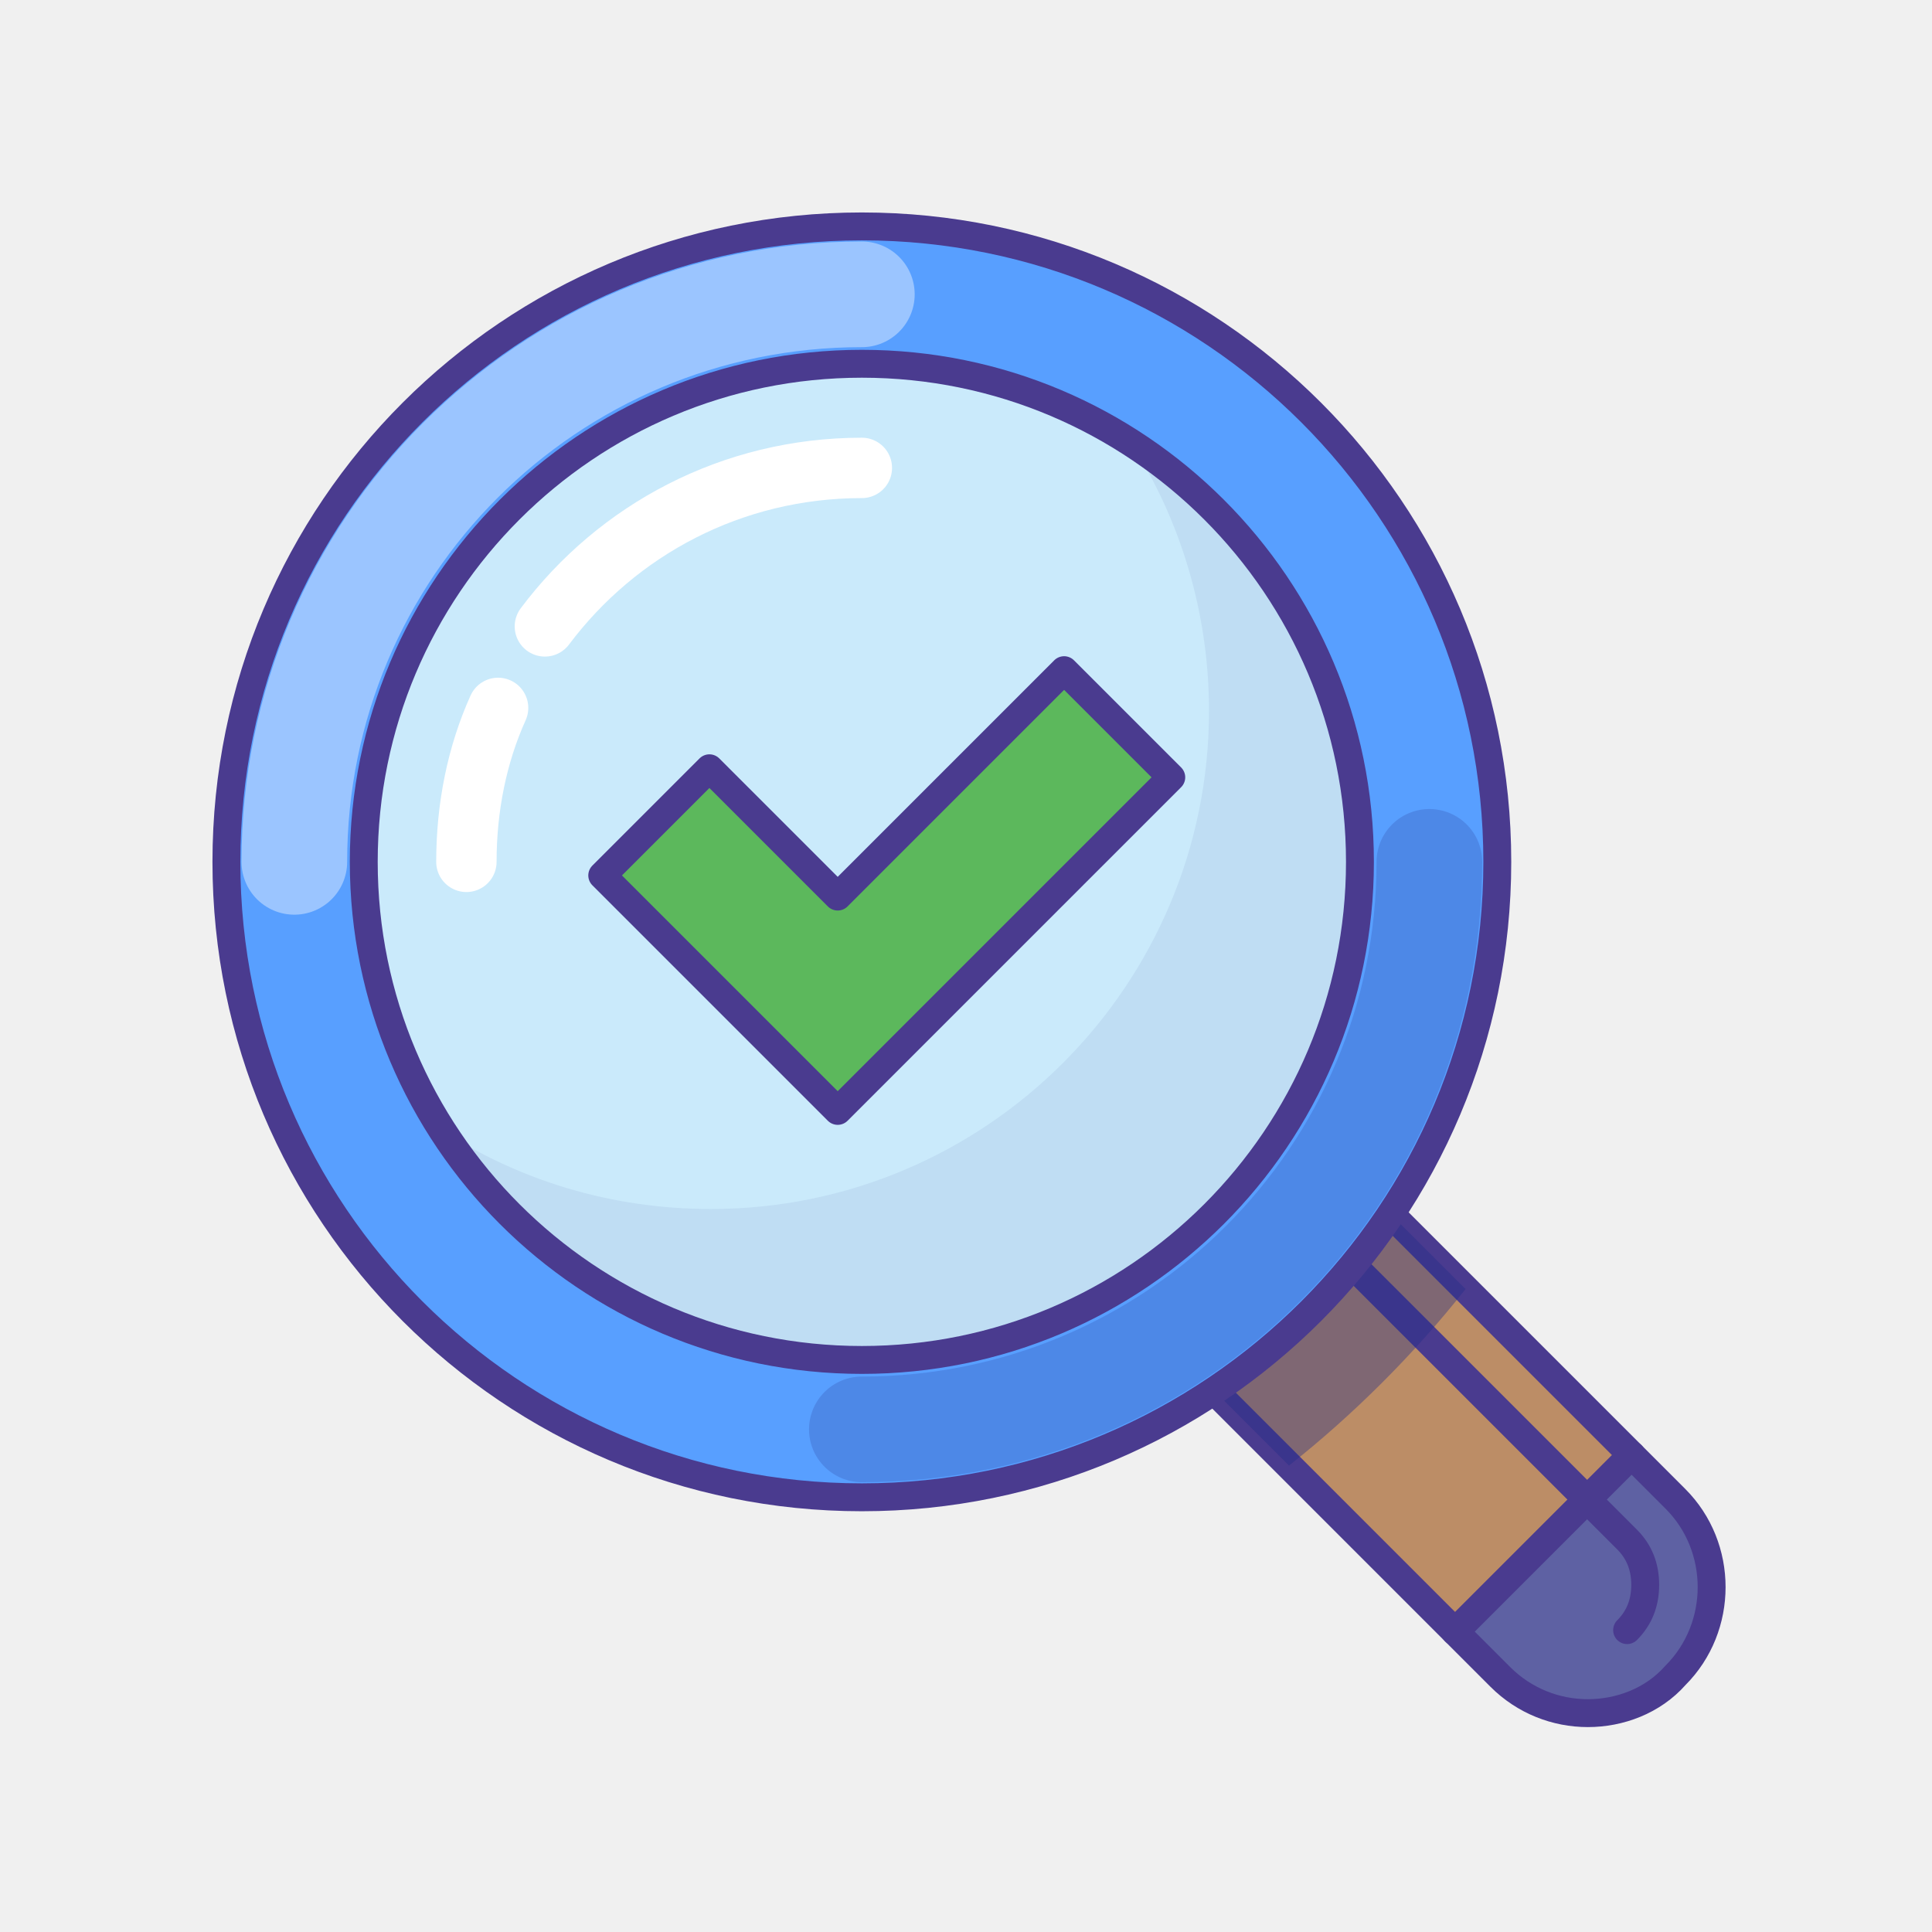
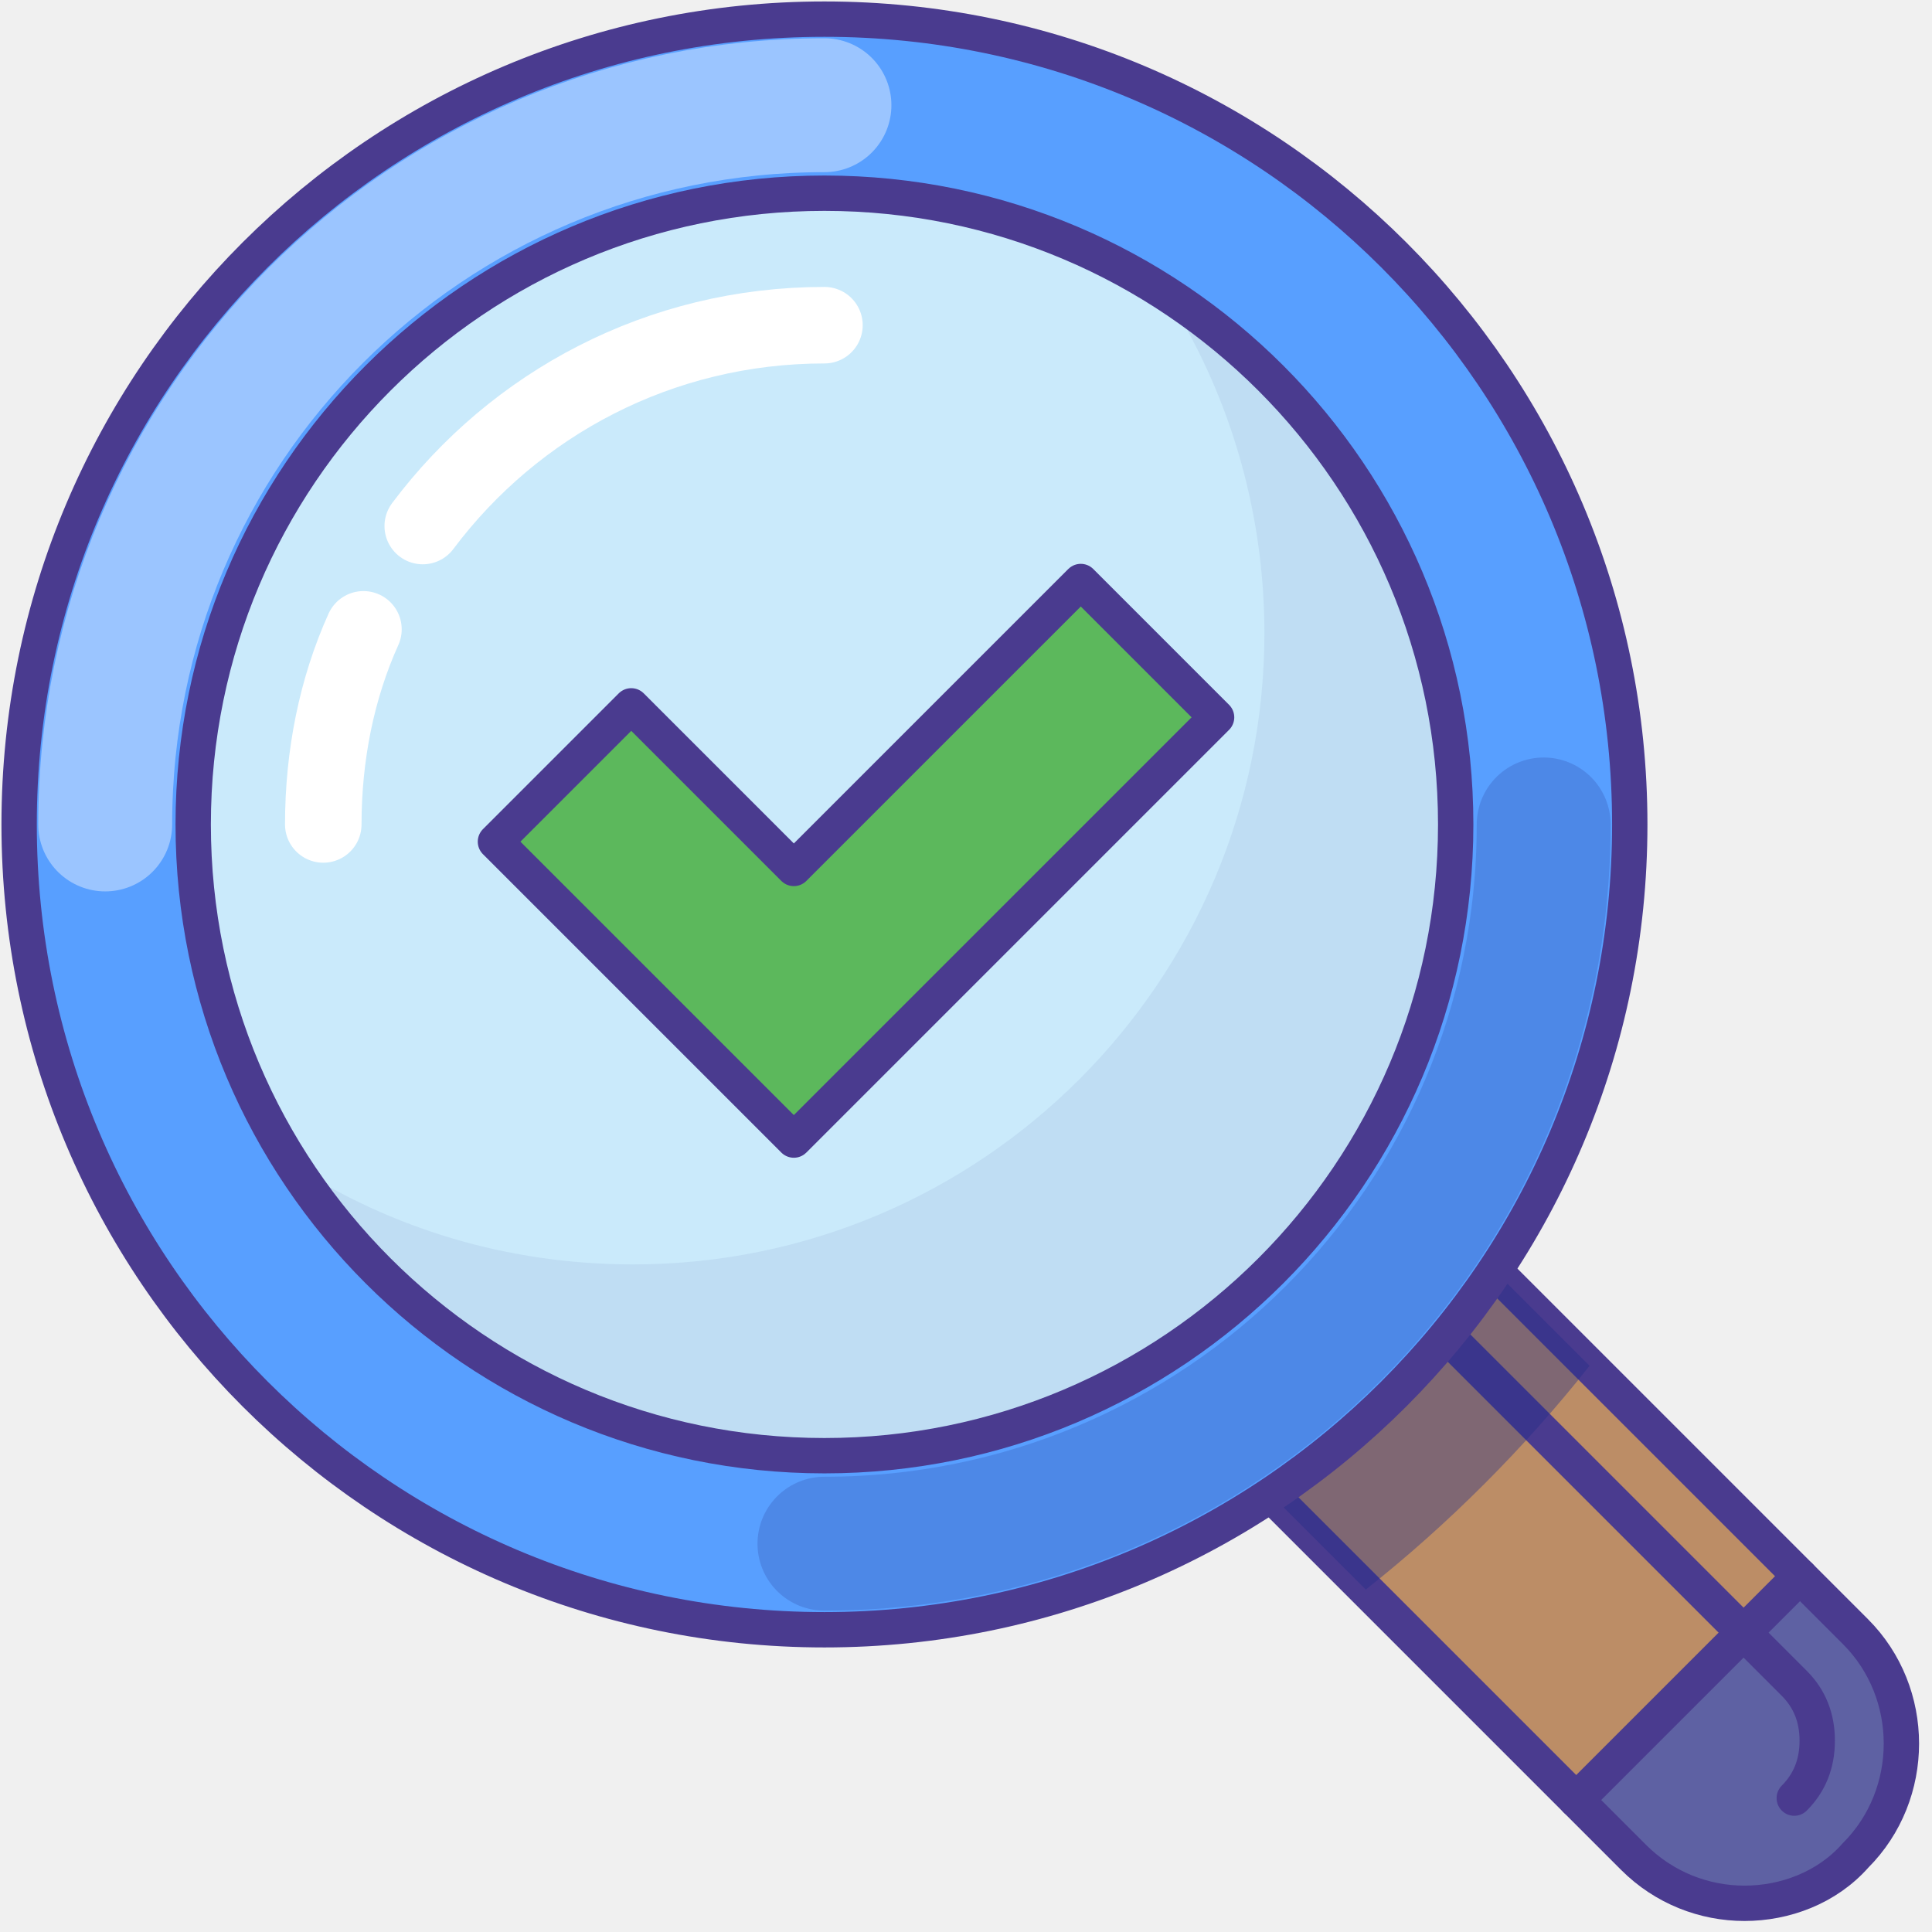
- <svg xmlns="http://www.w3.org/2000/svg" version="1.1" id="Layer_1" x="0px" y="0px" viewBox="0 0 128 128" style="enable-background:new 0 0 128 128;" xml:space="preserve">
-   <style type="text/css">
- 	.st0{fill:#BC8D66;}
- 	.st1{fill:#5E61A3;}
- 	.st2{fill:none;stroke:#4A3B8F;stroke-width:1.848;stroke-linecap:round;stroke-linejoin:round;stroke-miterlimit:10;}
- 	.st3{opacity:0.4;fill:#242C88;enable-background:new    ;}
- 	.st4{fill:#589FFF;}
- 	
- 		.st5{opacity:0.4;fill:none;stroke:#FFFFFF;stroke-width:7;stroke-linecap:round;stroke-linejoin:round;stroke-miterlimit:10;enable-background:new    ;}
- 	
- 		.st6{opacity:0.2;fill:none;stroke:#242C88;stroke-width:7;stroke-linecap:round;stroke-linejoin:round;stroke-miterlimit:10;enable-background:new    ;}
- 	.st7{fill:#FFFFFF;}
- 	.st8{fill:#CAEAFB;}
- 	.st9{opacity:7.000000e-002;fill:#242C88;enable-background:new    ;}
- 	.st10{fill:none;stroke:#FFFFFF;stroke-width:4;stroke-linecap:round;stroke-linejoin:round;stroke-miterlimit:10;}
- 	.st11{fill:#5CB85C;}
- </style>
-   <g>
-     <path class="st0" d="M105.2,113.5c-2.1,0-4.2-0.8-5.8-2.4L77.2,88.9c-3.2-3.2-3.2-8.5,0-11.7s8.5-3.2,11.7,0L111,99.3   c3.2,3.2,3.2,8.5,0,11.7C109.5,112.7,107.3,113.5,105.2,113.5z" />
-   </g>
-   <path class="st1" d="M99.4,111.1c1.6,1.6,3.7,2.4,5.8,2.4s4.2-0.8,5.8-2.4c3.2-3.2,3.2-8.5,0-11.7l-3-3l-11.7,11.7L99.4,111.1z" />
-   <g>
-     <path class="st2" d="M105.2,113.5c-2.1,0-4.2-0.8-5.8-2.4L77.2,88.9c-3.2-3.2-3.2-8.5,0-11.7s8.5-3.2,11.7,0L111,99.3   c3.2,3.2,3.2,8.5,0,11.7C109.5,112.7,107.3,113.5,105.2,113.5z" />
-     <path class="st2" d="M90.2,84.4l17.6,17.6c0.8,0.8,1.2,1.8,1.2,3s-0.4,2.2-1.2,3" />
-   </g>
-   <path class="st3" d="M88.9,77.2c-3.2-3.2-8.5-3.2-11.7,0s-3.2,8.5,0,11.7l8.2,8.2c4.3-3.4,8.3-7.4,11.7-11.7L88.9,77.2z" />
-   <circle class="st4" cx="57.1" cy="57.1" r="42.1" />
-   <path class="st5" d="M19.5,57.1c0-20.8,16.8-37.6,37.6-37.6" />
-   <path class="st6" d="M94.7,57.1c0,20.8-16.8,37.6-37.6,37.6" />
-   <circle class="st2" cx="57.1" cy="57.1" r="42.1" />
-   <circle class="st7" cx="57.1" cy="57.1" r="33" />
-   <circle class="st8" cx="57.1" cy="57.1" r="33" />
-   <path class="st9" d="M74.9,29.3c3.3,5.1,5.2,11.3,5.2,17.8c0,18.2-14.8,33-33,33c-6.6,0-12.7-1.9-17.8-5.2  c5.9,9.2,16.1,15.2,27.8,15.2c18.2,0,33-14.8,33-33C90.2,45.5,84.1,35.2,74.9,29.3z" />
-   <circle class="st2" cx="57.1" cy="57.1" r="33" />
-   <path class="st10" d="M36.1,41.5c4.8-6.4,12.4-10.5,21-10.5" />
-   <path class="st10" d="M30.9,57.1c0-3.6,0.7-7.1,2.1-10.2" />
-   <line class="st2" x1="96.4" y1="108.1" x2="108.1" y2="96.4" />
-   <g>
-     <polygon class="st11" points="55.5,73.6 39.9,58 47,50.9 55.5,59.4 70.5,44.4 77.6,51.5  " />
-   </g>
-   <g>
-     <polygon class="st2" points="55.5,73.6 39.9,58 47,50.9 55.5,59.4 70.5,44.4 77.6,51.5  " />
+ <svg xmlns="http://www.w3.org/2000/svg" width="101px" height="101px" viewBox="0 0 101 101" version="1.1">
+   <defs />
+   <g id="Page-1" stroke="none" stroke-width="1" fill="none" fill-rule="evenodd">
+     <g id="searches" transform="translate(1, 1)">
+       <path d="M90.2,98.5 C88.1,98.5 86,97.7 84.4,96.1 L62.2,73.9 C59,70.7 59,65.4 62.2,62.2 C65.4,59 70.7,59 73.9,62.2 L96,84.3 C99.2,87.5 99.2,92.8 96,96 C94.5,97.7 92.3,98.5 90.2,98.5 Z" id="Shape" fill="#BC8D66" fill-rule="nonzero" />
+       <path d="M84.4,96.1 C86,97.7 88.1,98.5 90.2,98.5 C92.3,98.5 94.4,97.7 96,96.1 C99.2,92.9 99.2,87.6 96,84.4 L93,81.4 L81.3,93.1 L84.4,96.1 Z" id="Shape" fill="#5E61A3" fill-rule="nonzero" />
+       <g id="Group" transform="translate(59, 59)" stroke="#4A3B8F" stroke-width="1.848" stroke-linecap="round" stroke-linejoin="round">
+         <path d="M31.2,39.5 C29.1,39.5 27,38.7 25.4,37.1 L3.2,14.9 C0,11.7 0,6.4 3.2,3.2 C6.4,0 11.7,0 14.9,3.2 L37,25.3 C40.2,28.5 40.2,33.8 37,37 C35.5,38.7 33.3,39.5 31.2,39.5 Z" id="Shape" />
+         <path d="M16.2,10.4 L33.8,28 C34.6,28.8 35,29.8 35,31 C35,32.2 34.6,33.2 33.8,34" id="Shape" />
+       </g>
+       <path d="M73.9,62.2 C70.7,59 65.4,59 62.2,62.2 C59,65.4 59,70.7 62.2,73.9 L70.4,82.1 C74.7,78.7 78.7,74.7 82.1,70.4 L73.9,62.2 Z" id="Shape" fill="#242C88" fill-rule="nonzero" opacity="0.4" />
+       <circle id="Oval" fill="#589FFF" fill-rule="nonzero" cx="42.1" cy="42.1" r="42.1" />
+       <path d="M4.5,42.1 C4.5,21.3 21.3,4.5 42.1,4.5" id="Shape" stroke="#FFFFFF" stroke-width="7" opacity="0.4" stroke-linecap="round" stroke-linejoin="round" />
+       <path d="M79.7,42.1 C79.7,62.9 62.9,79.7 42.1,79.7" id="Shape" stroke="#242C88" stroke-width="7" opacity="0.2" stroke-linecap="round" stroke-linejoin="round" />
+       <circle id="Oval" stroke="#4A3B8F" stroke-width="1.848" stroke-linecap="round" stroke-linejoin="round" cx="42.1" cy="42.1" r="42.1" />
+       <circle id="Oval" fill="#FFFFFF" fill-rule="nonzero" cx="42.1" cy="42.1" r="33" />
+       <circle id="Oval" fill="#CAEAFB" fill-rule="nonzero" cx="42.1" cy="42.1" r="33" />
+       <path d="M59.9,14.3 C63.2,19.4 65.1,25.6 65.1,32.1 C65.1,50.3 50.3,65.1 32.1,65.1 C25.5,65.1 19.4,63.2 14.3,59.9 C20.2,69.1 30.4,75.1 42.1,75.1 C60.3,75.1 75.1,60.3 75.1,42.1 C75.2,30.5 69.1,20.2 59.9,14.3 Z" id="Shape" fill="#242C88" fill-rule="nonzero" opacity="0.07" />
+       <circle id="Oval" stroke="#4A3B8F" stroke-width="1.848" stroke-linecap="round" stroke-linejoin="round" cx="42.1" cy="42.1" r="33" />
+       <path d="M21.1,26.5 C25.9,20.1 33.5,16 42.1,16" id="Shape" stroke="#FFFFFF" stroke-width="4" stroke-linecap="round" stroke-linejoin="round" />
+       <path d="M15.9,42.1 C15.9,38.5 16.6,35 18,31.9" id="Shape" stroke="#FFFFFF" stroke-width="4" stroke-linecap="round" stroke-linejoin="round" />
+       <path d="M81.4,93.1 L93.1,81.4" id="Shape" stroke="#4A3B8F" stroke-width="1.848" stroke-linecap="round" stroke-linejoin="round" />
+       <polygon id="Shape" fill="#5CB85C" fill-rule="nonzero" points="40.5 58.6 24.9 43 32 35.9 40.5 44.4 55.5 29.4 62.6 36.5" />
+       <polygon id="Shape" stroke="#4A3B8F" stroke-width="1.848" stroke-linecap="round" stroke-linejoin="round" points="40.5 58.6 24.9 43 32 35.9 40.5 44.4 55.5 29.4 62.6 36.5" />
+     </g>
  </g>
</svg>
